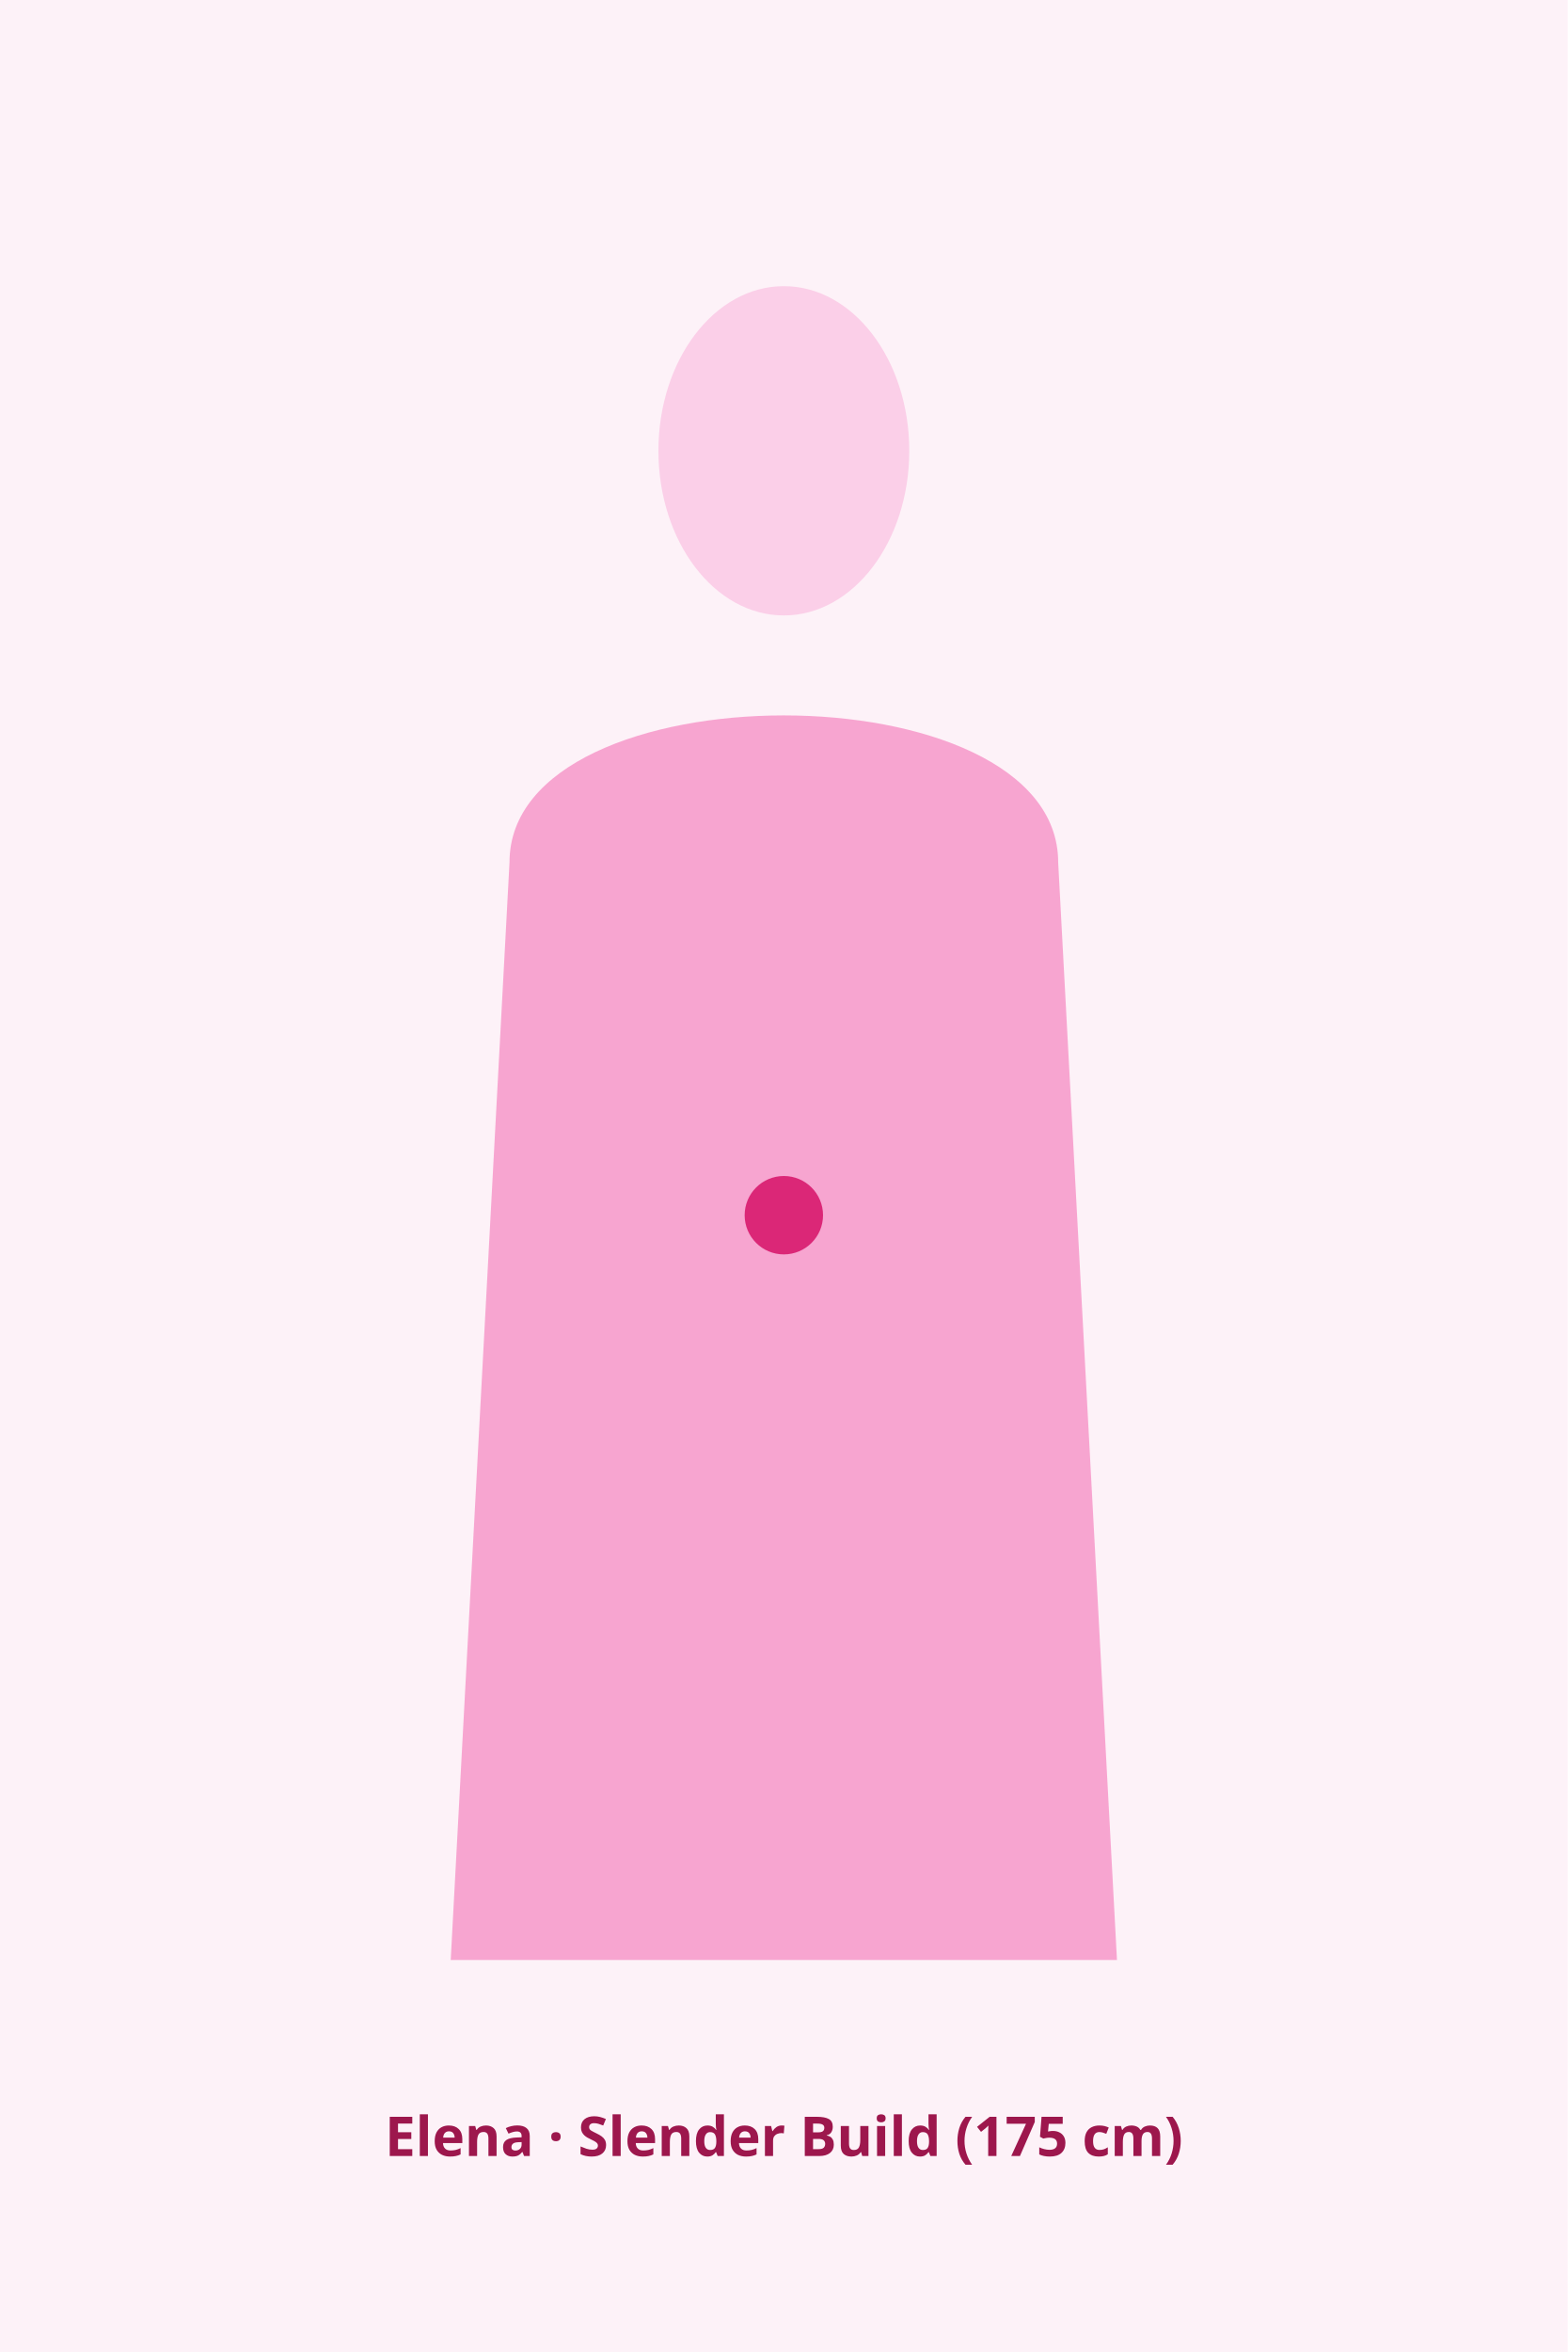
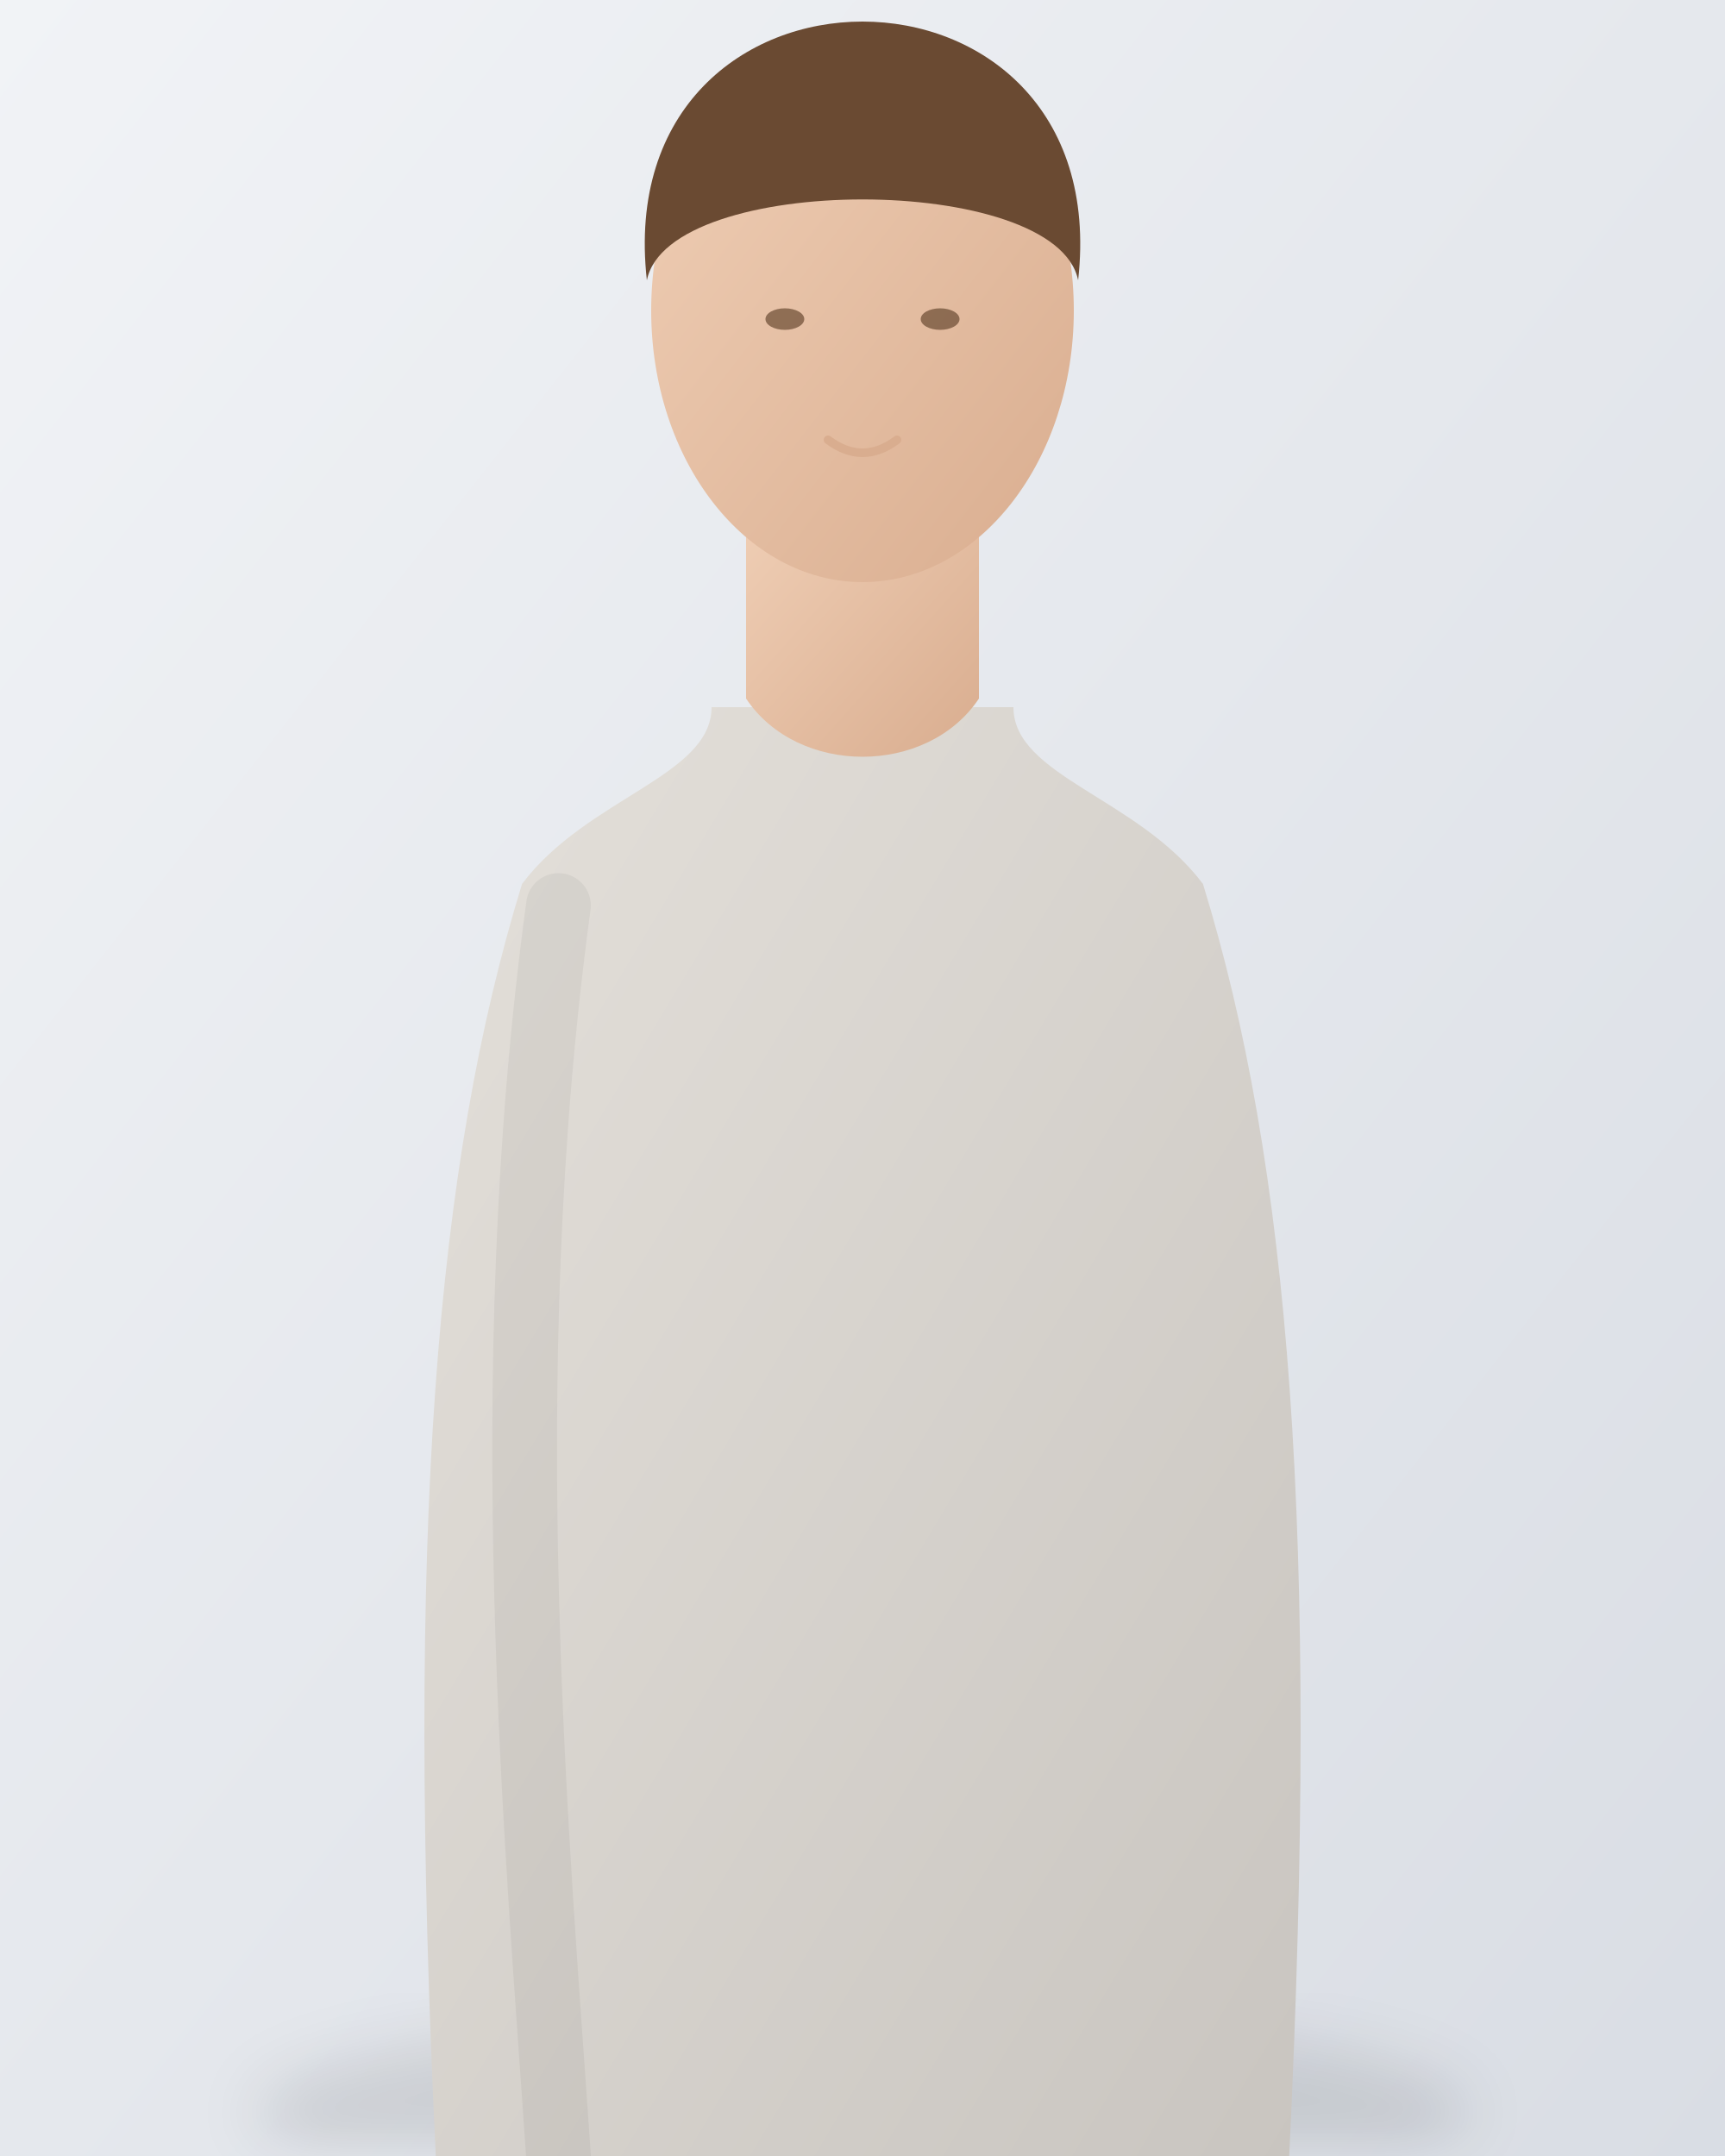
- <svg xmlns="http://www.w3.org/2000/svg" viewBox="0 0 400 600" width="100%" height="100%">
-   <rect width="100%" height="100%" fill="#fdf2f8" />
-   <ellipse cx="200" cy="115" rx="32" ry="42" fill="#fbcfe8" />
-   <path d="M130 220 C130 170 270 170 270 220 L285 500 L115 500 Z" fill="#f472b6" opacity="0.6" />
-   <circle cx="200" cy="310" r="10" fill="#db2777" />
-   <text x="200" y="550" text-anchor="middle" font-family="sans-serif" font-size="14" font-weight="600" fill="#9d174d">Elena · Slender Build (175 cm)</text>
+ <svg xmlns="http://www.w3.org/2000/svg" width="800" height="1000" viewBox="0 0 800 1000">
+   <defs>
+     <linearGradient id="bg" x1="0" y1="0" x2="1" y2="1">
+       <stop offset="0" stop-color="#f1f3f6" />
+       <stop offset="1" stop-color="#d9dde4" />
+     </linearGradient>
+     <linearGradient id="sk" x1="0" y1="0" x2="1" y2="1">
+       <stop offset="0" stop-color="#f0cfb6" />
+       <stop offset="1" stop-color="#d9ad8f" />
+     </linearGradient>
+     <linearGradient id="base" x1="0" y1="0" x2="1" y2="1">
+       <stop offset="0" stop-color="#e4e0da" />
+       <stop offset="1" stop-color="#c9c5c0" />
+     </linearGradient>
+     <filter id="soft">
+       <feGaussianBlur stdDeviation="14" />
+     </filter>
+   </defs>
+   <rect width="800" height="1000" fill="url(#bg)" />
+   <ellipse cx="400" cy="980" rx="282" ry="46" fill="#000" opacity=".1" filter="url(#soft)" />
+   <path d="M330,328 C330,360 272.1,370 242.1,410 C202.1,540 188.1,710 202.1,1000 L597.9,1000 C611.9,710 597.9,540 557.9,410 C527.9,370 470,360 470,328 Z" fill="url(#base)" />
+   <path d="M346,324 L346,230 L454,230 L454,324 C430,360 370,360 346,324 Z" fill="url(#sk)" />
+   <ellipse cx="400" cy="144" rx="98" ry="126" fill="url(#sk)" />
+   <path d="M300,130 C282,-30 518,-30 500,130 C490,80 310,80 300,130 Z" fill="#6a4a32" />
+   <ellipse cx="364" cy="148" rx="9" ry="5" fill="#6a4a32" opacity=".7" />
+   <ellipse cx="436" cy="148" rx="9" ry="5" fill="#6a4a32" opacity=".7" />
+   <path d="M384,204 Q400,216 416,204" fill="none" stroke="#d9ad8f" stroke-width="4" stroke-linecap="round" />
+   <path d="M259,420 C229,640 249.6,860 259,1000" fill="none" stroke="#000" stroke-opacity=".05" stroke-width="30" stroke-linecap="round" />
</svg>
